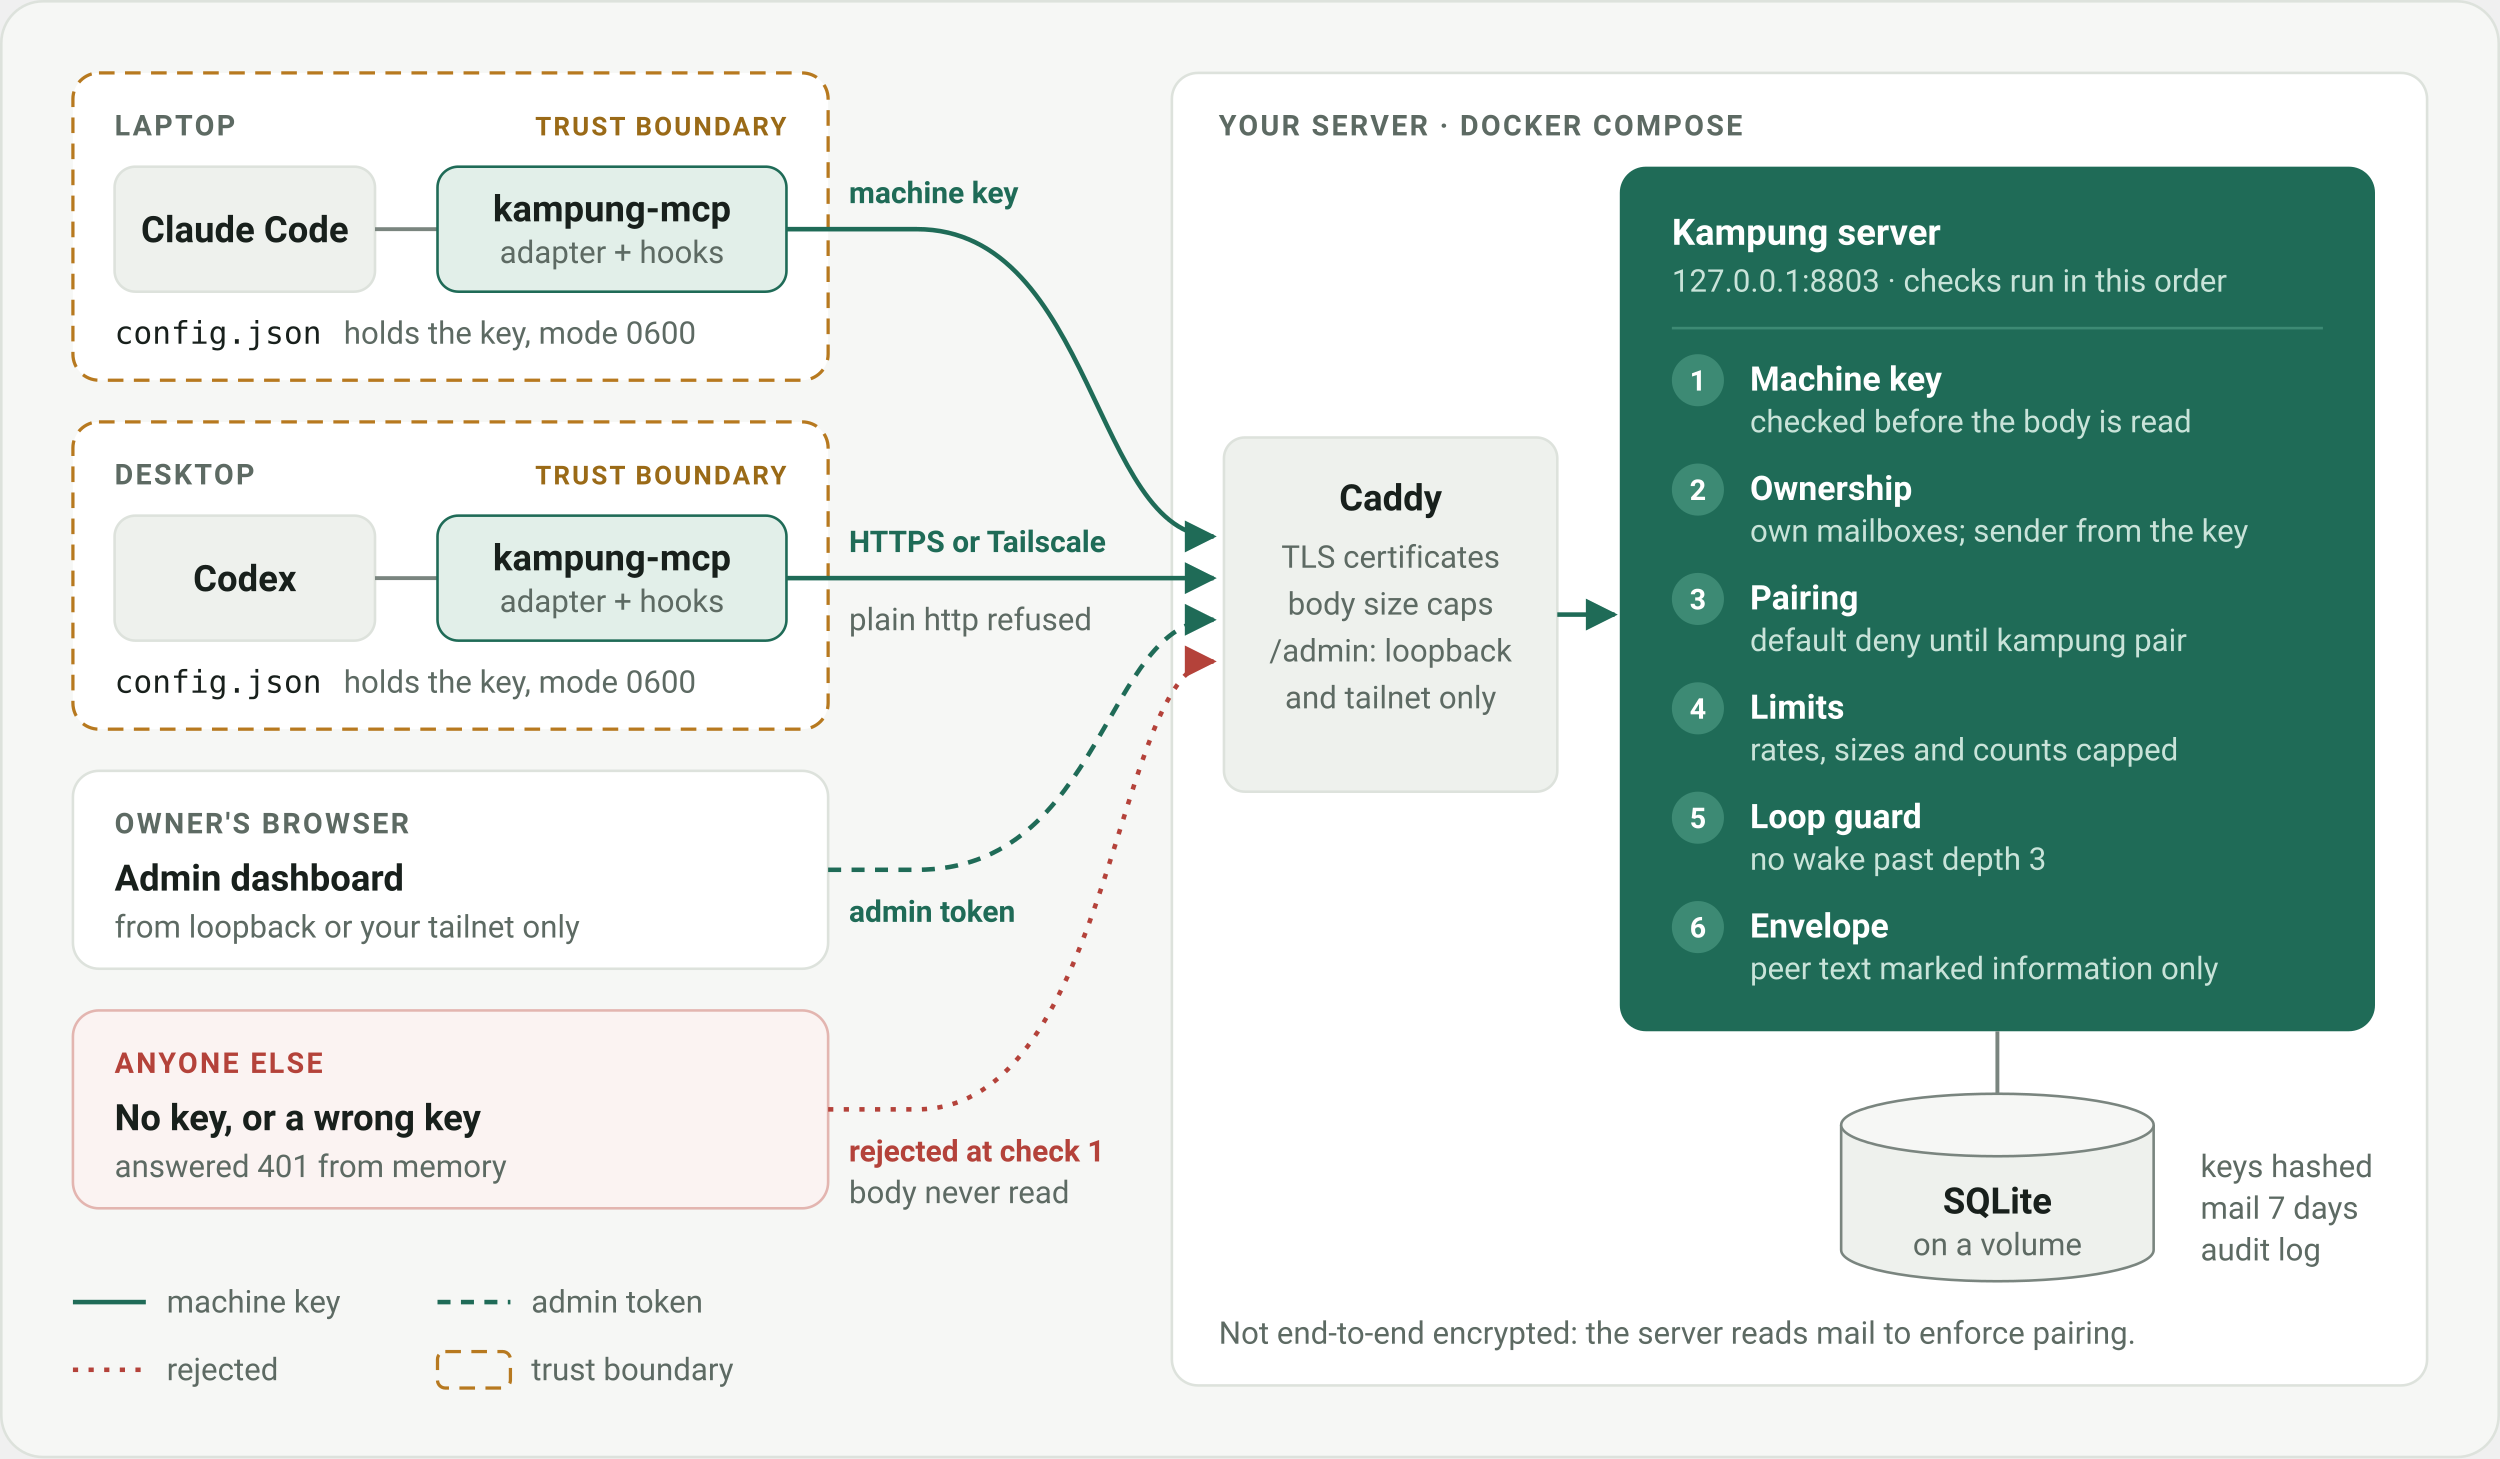
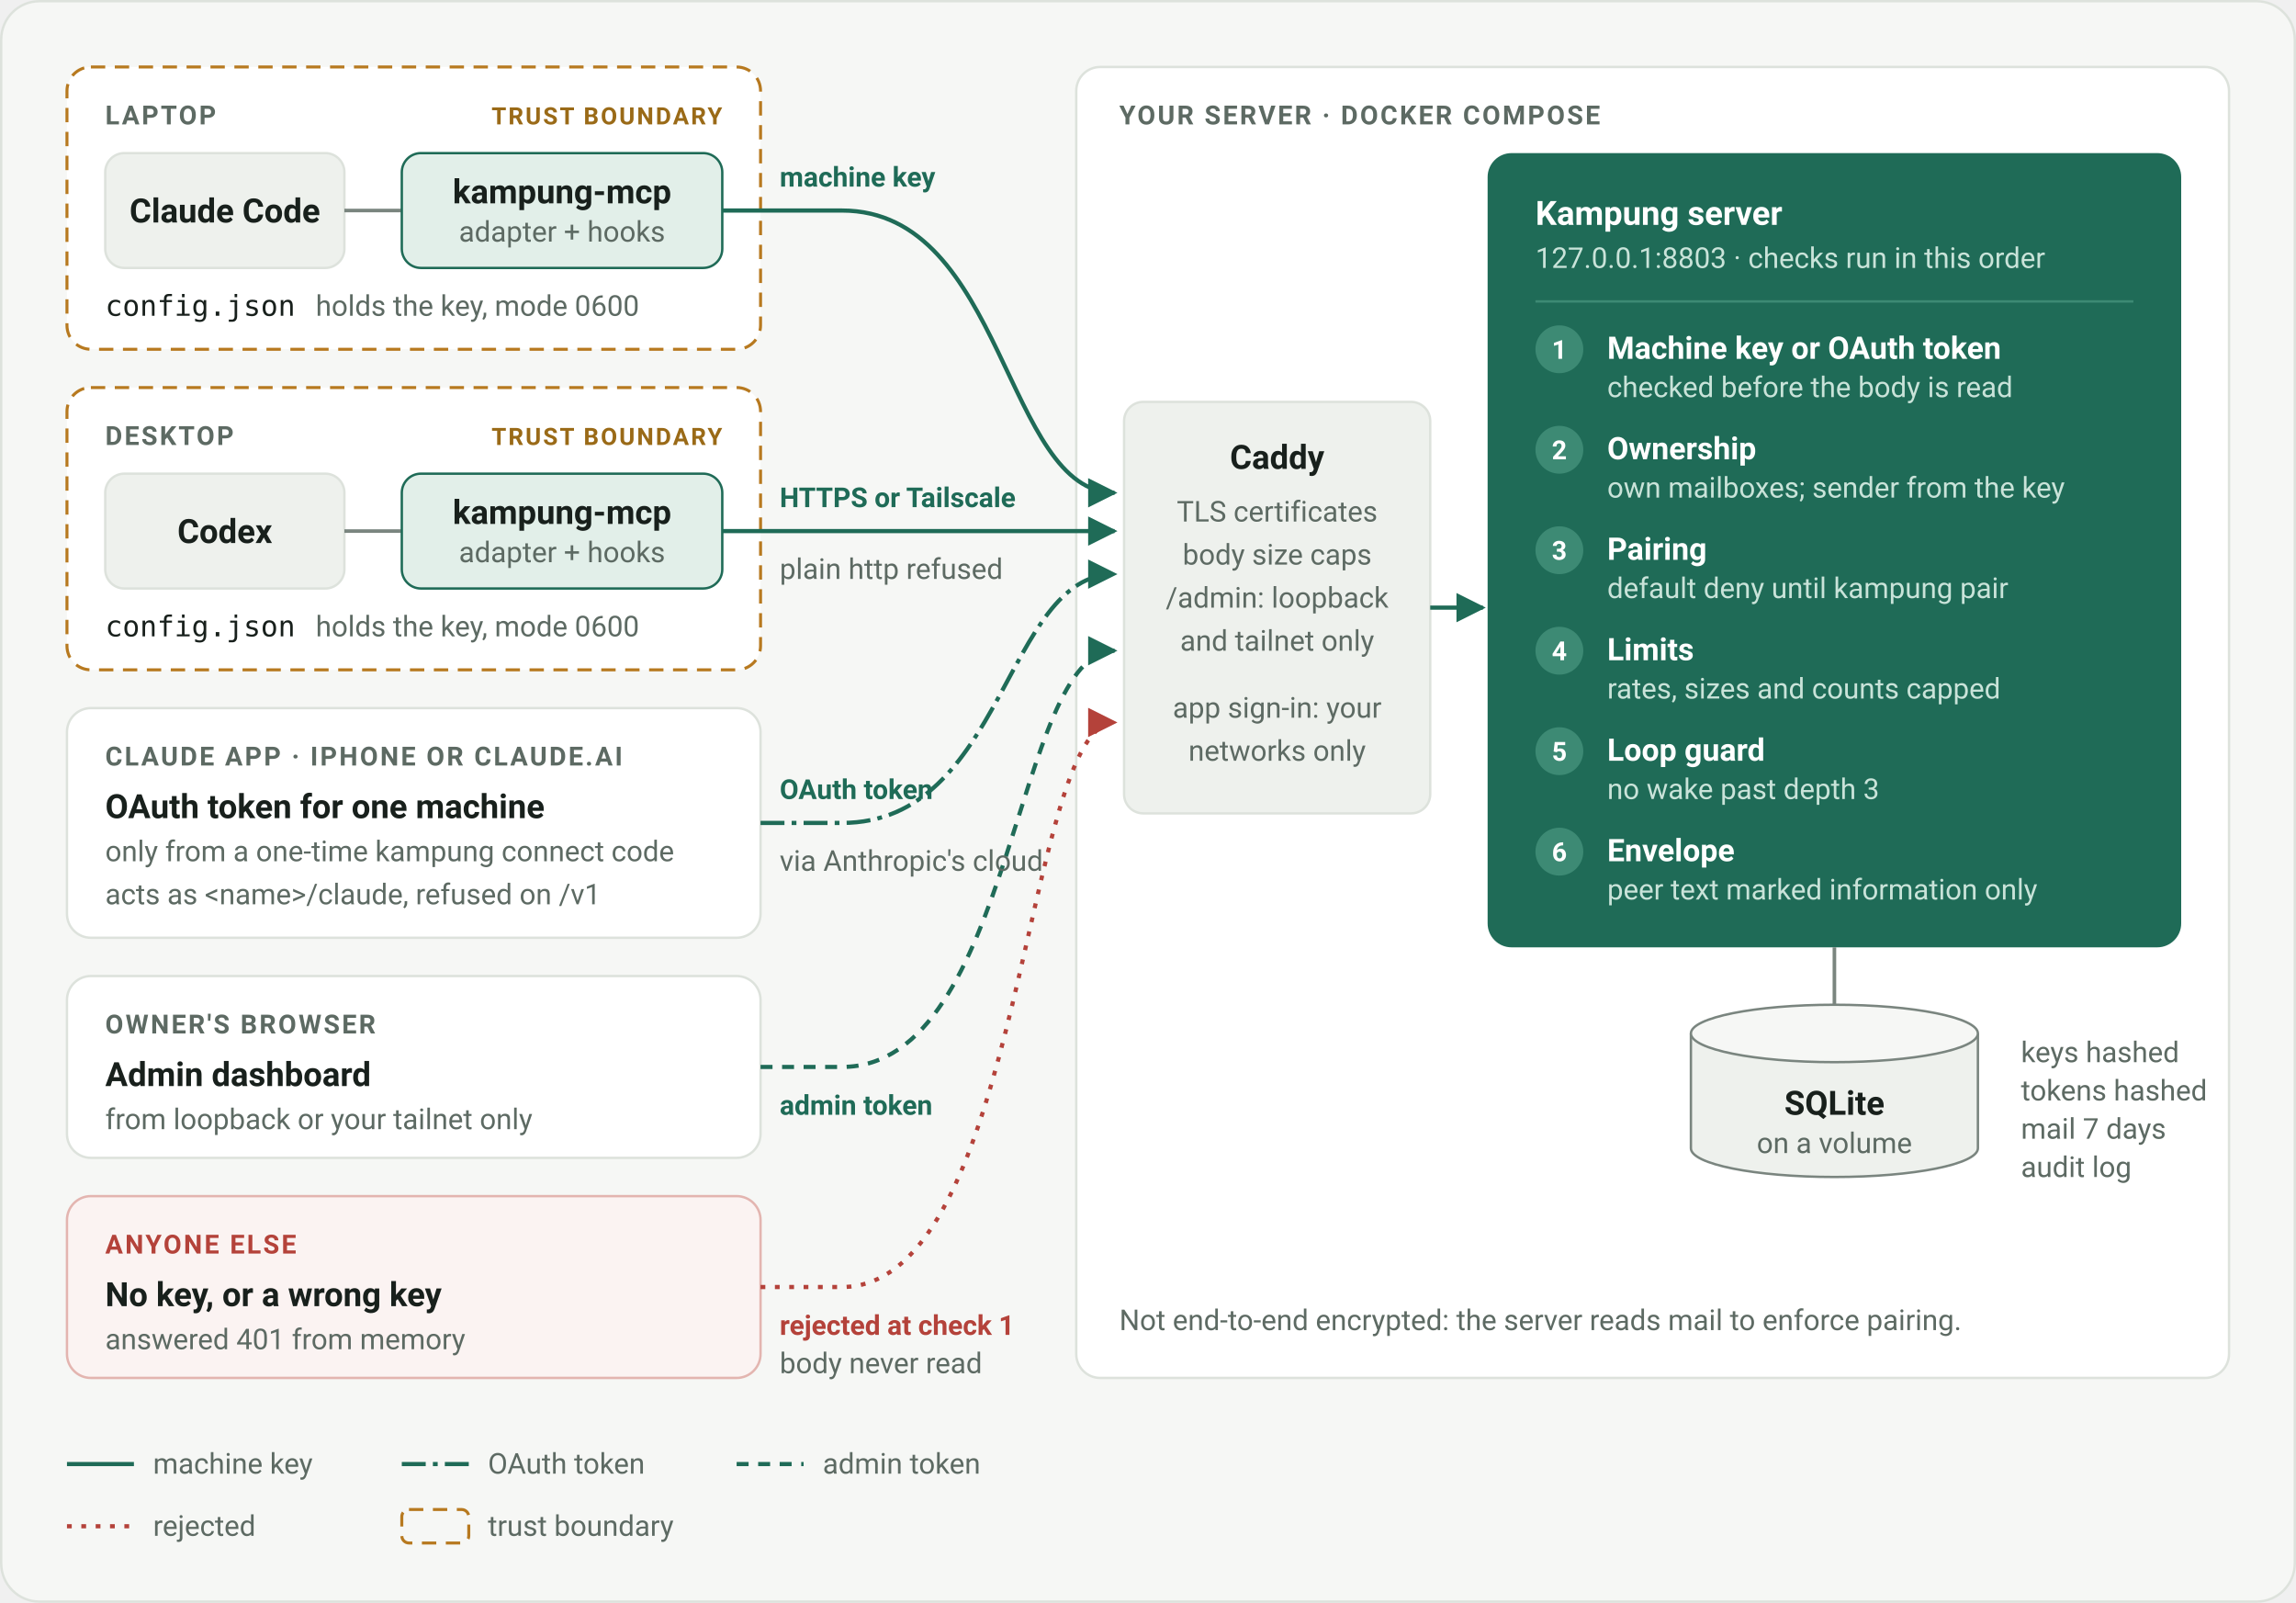
- <svg xmlns="http://www.w3.org/2000/svg" width="960" height="560" viewBox="0 0 960 560" role="img" aria-labelledby="t d">
+ <svg xmlns="http://www.w3.org/2000/svg" width="960" height="670" viewBox="0 0 960 670" role="img" aria-labelledby="t d">
  <defs>
    <marker id="arrow" viewBox="0 0 10 10" refX="9" refY="5" markerWidth="7" markerHeight="7" orient="auto-start-reverse">
      <path d="M0,0 L10,5 L0,10 z" fill="#1f6b57" />
    </marker>
    <marker id="stop" viewBox="0 0 10 10" refX="9" refY="5" markerWidth="7" markerHeight="7" orient="auto-start-reverse">
      <path d="M0,0 L10,5 L0,10 z" fill="#b4423a" />
    </marker>
    <style>
      text { font-family: -apple-system, BlinkMacSystemFont, "Segoe UI", Roboto, "Helvetica Neue", Arial, sans-serif; fill: #18201c; }
      .eyebrow { font-size: 11px; font-weight: 600; letter-spacing: 0.08em; fill: #5d6a63; }
      .boundary { font-size: 10px; font-weight: 600; letter-spacing: 0.08em; fill: #9a6a17; }
      .title { font-size: 14px; font-weight: 600; }
      .row { font-size: 13px; font-weight: 600; }
      .sub { font-size: 12px; fill: #5d6a63; }
      .mono { font-family: ui-monospace, "SF Mono", Menlo, Consolas, monospace; font-size: 12px; }
      .on-dark { fill: #ffffff; }
      .on-dark-sub { fill: #c9e3d9; }
      .num { font-size: 11px; font-weight: 700; fill: #ffffff; }
      .edge { font-size: 11.5px; font-weight: 600; fill: #1f6b57; }
      .danger { fill: #b4423a; }
    </style>
  </defs>
-   <rect x="0.5" y="0.5" width="959" height="559" rx="16" fill="#f6f7f5" stroke="#dde2dc" />
+   <rect x="0.5" y="0.5" width="959" height="669" rx="16" fill="#f6f7f5" stroke="#dde2dc" />
  <g>
    <rect x="28" y="28" width="290" height="118" rx="10" fill="#ffffff" stroke="#b7791f" stroke-width="1.25" stroke-dasharray="6 4" />
    <text x="44" y="52" class="eyebrow">LAPTOP</text>
    <text x="302" y="52" text-anchor="end" class="boundary">TRUST BOUNDARY</text>
    <rect x="44" y="64" width="100" height="48" rx="8" fill="#eef1ed" stroke="#dde2dc" />
    <text x="94" y="93" text-anchor="middle" class="title">Claude Code</text>
    <line x1="144" y1="88" x2="168" y2="88" stroke="#7a857f" stroke-width="1.5" />
    <rect x="168" y="64" width="134" height="48" rx="8" fill="#e2efe9" stroke="#1f6b57" />
    <text x="235" y="85" text-anchor="middle" class="title">kampung-mcp</text>
    <text x="235" y="101" text-anchor="middle" class="sub">adapter + hooks</text>
    <text x="44" y="132" class="mono">config.json</text>
    <text x="132" y="132" class="sub">holds the key, mode 0600</text>
  </g>
  <g>
    <rect x="28" y="162" width="290" height="118" rx="10" fill="#ffffff" stroke="#b7791f" stroke-width="1.25" stroke-dasharray="6 4" />
    <text x="44" y="186" class="eyebrow">DESKTOP</text>
    <text x="302" y="186" text-anchor="end" class="boundary">TRUST BOUNDARY</text>
    <rect x="44" y="198" width="100" height="48" rx="8" fill="#eef1ed" stroke="#dde2dc" />
    <text x="94" y="227" text-anchor="middle" class="title">Codex</text>
    <line x1="144" y1="222" x2="168" y2="222" stroke="#7a857f" stroke-width="1.5" />
    <rect x="168" y="198" width="134" height="48" rx="8" fill="#e2efe9" stroke="#1f6b57" />
    <text x="235" y="219" text-anchor="middle" class="title">kampung-mcp</text>
    <text x="235" y="235" text-anchor="middle" class="sub">adapter + hooks</text>
    <text x="44" y="266" class="mono">config.json</text>
    <text x="132" y="266" class="sub">holds the key, mode 0600</text>
  </g>
  <g>
-     <rect x="28" y="296" width="290" height="76" rx="10" fill="#ffffff" stroke="#dde2dc" />
-     <text x="44" y="320" class="eyebrow">OWNER'S BROWSER</text>
-     <text x="44" y="342" class="title">Admin dashboard</text>
-     <text x="44" y="360" class="sub">from loopback or your tailnet only</text>
+     <rect x="28" y="296" width="290" height="96" rx="10" fill="#ffffff" stroke="#dde2dc" />
+     <text x="44" y="320" class="eyebrow">CLAUDE APP · IPHONE OR CLAUDE.AI</text>
+     <text x="44" y="342" class="title">OAuth token for one machine</text>
+     <text x="44" y="360" class="sub">only from a one-time kampung connect code</text>
+     <text x="44" y="378" class="sub">acts as &lt;name&gt;/claude, refused on /v1</text>
  </g>
  <g>
-     <rect x="28" y="388" width="290" height="76" rx="10" fill="#fbf3f2" stroke="#e3b5b0" />
-     <text x="44" y="412" class="eyebrow danger">ANYONE ELSE</text>
-     <text x="44" y="434" class="title">No key, or a wrong key</text>
-     <text x="44" y="452" class="sub">answered 401 from memory</text>
+     <rect x="28" y="408" width="290" height="76" rx="10" fill="#ffffff" stroke="#dde2dc" />
+     <text x="44" y="432" class="eyebrow">OWNER'S BROWSER</text>
+     <text x="44" y="454" class="title">Admin dashboard</text>
+     <text x="44" y="472" class="sub">from loopback or your tailnet only</text>
  </g>
-   <rect x="450" y="28" width="482" height="504" rx="10" fill="#ffffff" stroke="#dde2dc" />
+   <g>
+     <rect x="28" y="500" width="290" height="76" rx="10" fill="#fbf3f2" stroke="#e3b5b0" />
+     <text x="44" y="524" class="eyebrow danger">ANYONE ELSE</text>
+     <text x="44" y="546" class="title">No key, or a wrong key</text>
+     <text x="44" y="564" class="sub">answered 401 from memory</text>
+   </g>
+   <rect x="450" y="28" width="482" height="548" rx="10" fill="#ffffff" stroke="#dde2dc" />
  <text x="468" y="52" class="eyebrow">YOUR SERVER · DOCKER COMPOSE</text>
  <path d="M302,88 H352 C420,88 420,206 466,206" fill="none" stroke="#1f6b57" stroke-width="1.75" marker-end="url(#arrow)" />
  <path d="M302,222 H466" fill="none" stroke="#1f6b57" stroke-width="1.75" marker-end="url(#arrow)" />
-   <path d="M318,334 H352 C424,334 424,238 466,238" fill="none" stroke="#1f6b57" stroke-width="1.75" stroke-dasharray="5 4" marker-end="url(#arrow)" />
-   <path d="M318,426 H352 C428,426 428,254 466,254" fill="none" stroke="#b4423a" stroke-width="1.75" stroke-dasharray="2 4" marker-end="url(#stop)" />
+   <path d="M318,344 H352 C420,344 420,240 466,240" fill="none" stroke="#1f6b57" stroke-width="1.75" stroke-dasharray="10 3 2 3" marker-end="url(#arrow)" />
+   <path d="M318,446 H352 C424,446 424,272 466,272" fill="none" stroke="#1f6b57" stroke-width="1.75" stroke-dasharray="5 4" marker-end="url(#arrow)" />
+   <path d="M318,538 H352 C428,538 428,302 466,302" fill="none" stroke="#b4423a" stroke-width="1.75" stroke-dasharray="2 4" marker-end="url(#stop)" />
  <text x="326" y="78" class="edge">machine key</text>
  <text x="326" y="212" class="edge">HTTPS or Tailscale</text>
  <text x="326" y="242" class="sub">plain http refused</text>
-   <text x="326" y="354" class="edge">admin token</text>
-   <text x="326" y="446" class="edge danger">rejected at check 1</text>
-   <text x="326" y="462" class="sub">body never read</text>
-   <rect x="470" y="168" width="128" height="136" rx="8" fill="#eef1ed" stroke="#dde2dc" />
+   <text x="326" y="334" class="edge">OAuth token</text>
+   <text x="326" y="364" class="sub">via Anthropic's cloud</text>
+   <text x="326" y="466" class="edge">admin token</text>
+   <text x="326" y="558" class="edge danger">rejected at check 1</text>
+   <text x="326" y="574" class="sub">body never read</text>
+   <rect x="470" y="168" width="128" height="172" rx="8" fill="#eef1ed" stroke="#dde2dc" />
  <text x="534" y="196" text-anchor="middle" class="title">Caddy</text>
  <text x="534" y="218" text-anchor="middle" class="sub">TLS certificates</text>
  <text x="534" y="236" text-anchor="middle" class="sub">body size caps</text>
  <text x="534" y="254" text-anchor="middle" class="sub">/admin: loopback</text>
  <text x="534" y="272" text-anchor="middle" class="sub">and tailnet only</text>
-   <line x1="598" y1="236" x2="620" y2="236" stroke="#1f6b57" stroke-width="1.75" marker-end="url(#arrow)" />
+   <text x="534" y="300" text-anchor="middle" class="sub">app sign-in: your</text>
+   <text x="534" y="318" text-anchor="middle" class="sub">networks only</text>
+   <line x1="598" y1="254" x2="620" y2="254" stroke="#1f6b57" stroke-width="1.75" marker-end="url(#arrow)" />
  <rect x="622" y="64" width="290" height="332" rx="10" fill="#1f6b57" />
  <text x="642" y="94" class="title on-dark">Kampung server</text>
  <text x="642" y="112" class="sub on-dark-sub">127.0.0.1:8803 · checks run in this order</text>
  <line x1="642" y1="126" x2="892" y2="126" stroke="#3d8a74" />
  <g>
    <circle cx="652" cy="146" r="10" fill="#3d8a74" />
    <text x="652" y="150" text-anchor="middle" class="num">1</text>
-     <text x="672" y="150" class="row on-dark">Machine key</text>
+     <text x="672" y="150" class="row on-dark">Machine key or OAuth token</text>
    <text x="672" y="166" class="sub on-dark-sub">checked before the body is read</text>
  </g>
  <g>
    <circle cx="652" cy="188" r="10" fill="#3d8a74" />
    <text x="652" y="192" text-anchor="middle" class="num">2</text>
    <text x="672" y="192" class="row on-dark">Ownership</text>
    <text x="672" y="208" class="sub on-dark-sub">own mailboxes; sender from the key</text>
  </g>
  <g>
    <circle cx="652" cy="230" r="10" fill="#3d8a74" />
    <text x="652" y="234" text-anchor="middle" class="num">3</text>
    <text x="672" y="234" class="row on-dark">Pairing</text>
    <text x="672" y="250" class="sub on-dark-sub">default deny until kampung pair</text>
  </g>
  <g>
    <circle cx="652" cy="272" r="10" fill="#3d8a74" />
    <text x="652" y="276" text-anchor="middle" class="num">4</text>
    <text x="672" y="276" class="row on-dark">Limits</text>
    <text x="672" y="292" class="sub on-dark-sub">rates, sizes and counts capped</text>
  </g>
  <g>
    <circle cx="652" cy="314" r="10" fill="#3d8a74" />
    <text x="652" y="318" text-anchor="middle" class="num">5</text>
    <text x="672" y="318" class="row on-dark">Loop guard</text>
    <text x="672" y="334" class="sub on-dark-sub">no wake past depth 3</text>
  </g>
  <g>
    <circle cx="652" cy="356" r="10" fill="#3d8a74" />
    <text x="652" y="360" text-anchor="middle" class="num">6</text>
    <text x="672" y="360" class="row on-dark">Envelope</text>
    <text x="672" y="376" class="sub on-dark-sub">peer text marked information only</text>
  </g>
  <line x1="767" y1="396" x2="767" y2="420" stroke="#7a857f" stroke-width="1.5" />
  <g>
    <path d="M707,432 v48 a60,12 0 0 0 120,0 v-48" fill="#eef1ed" stroke="#7a857f" />
    <ellipse cx="767" cy="432" rx="60" ry="12" fill="#f6f7f5" stroke="#7a857f" />
    <text x="767" y="466" text-anchor="middle" class="title">SQLite</text>
    <text x="767" y="482" text-anchor="middle" class="sub">on a volume</text>
  </g>
-   <text x="845" y="452" class="sub">keys hashed</text>
-   <text x="845" y="468" class="sub">mail 7 days</text>
-   <text x="845" y="484" class="sub">audit log</text>
-   <text x="468" y="516" class="sub">Not end-to-end encrypted: the server reads mail to enforce pairing.</text>
+   <text x="845" y="444" class="sub">keys hashed</text>
+   <text x="845" y="460" class="sub">tokens hashed</text>
+   <text x="845" y="476" class="sub">mail 7 days</text>
+   <text x="845" y="492" class="sub">audit log</text>
+   <text x="468" y="556" class="sub">Not end-to-end encrypted: the server reads mail to enforce pairing.</text>
  <g>
-     <line x1="28" y1="500" x2="56" y2="500" stroke="#1f6b57" stroke-width="1.75" />
-     <text x="64" y="504" class="sub">machine key</text>
-     <line x1="168" y1="500" x2="196" y2="500" stroke="#1f6b57" stroke-width="1.75" stroke-dasharray="5 4" />
-     <text x="204" y="504" class="sub">admin token</text>
-     <line x1="28" y1="526" x2="56" y2="526" stroke="#b4423a" stroke-width="1.75" stroke-dasharray="2 4" />
-     <text x="64" y="530" class="sub">rejected</text>
-     <rect x="168" y="519" width="28" height="14" rx="3" fill="none" stroke="#b7791f" stroke-width="1.25" stroke-dasharray="6 4" />
-     <text x="204" y="530" class="sub">trust boundary</text>
+     <line x1="28" y1="612" x2="56" y2="612" stroke="#1f6b57" stroke-width="1.75" />
+     <text x="64" y="616" class="sub">machine key</text>
+     <line x1="168" y1="612" x2="196" y2="612" stroke="#1f6b57" stroke-width="1.75" stroke-dasharray="10 3 2 3" />
+     <text x="204" y="616" class="sub">OAuth token</text>
+     <line x1="308" y1="612" x2="336" y2="612" stroke="#1f6b57" stroke-width="1.75" stroke-dasharray="5 4" />
+     <text x="344" y="616" class="sub">admin token</text>
+     <line x1="28" y1="638" x2="56" y2="638" stroke="#b4423a" stroke-width="1.75" stroke-dasharray="2 4" />
+     <text x="64" y="642" class="sub">rejected</text>
+     <rect x="168" y="631" width="28" height="14" rx="3" fill="none" stroke="#b7791f" stroke-width="1.25" stroke-dasharray="6 4" />
+     <text x="204" y="642" class="sub">trust boundary</text>
  </g>
</svg>
